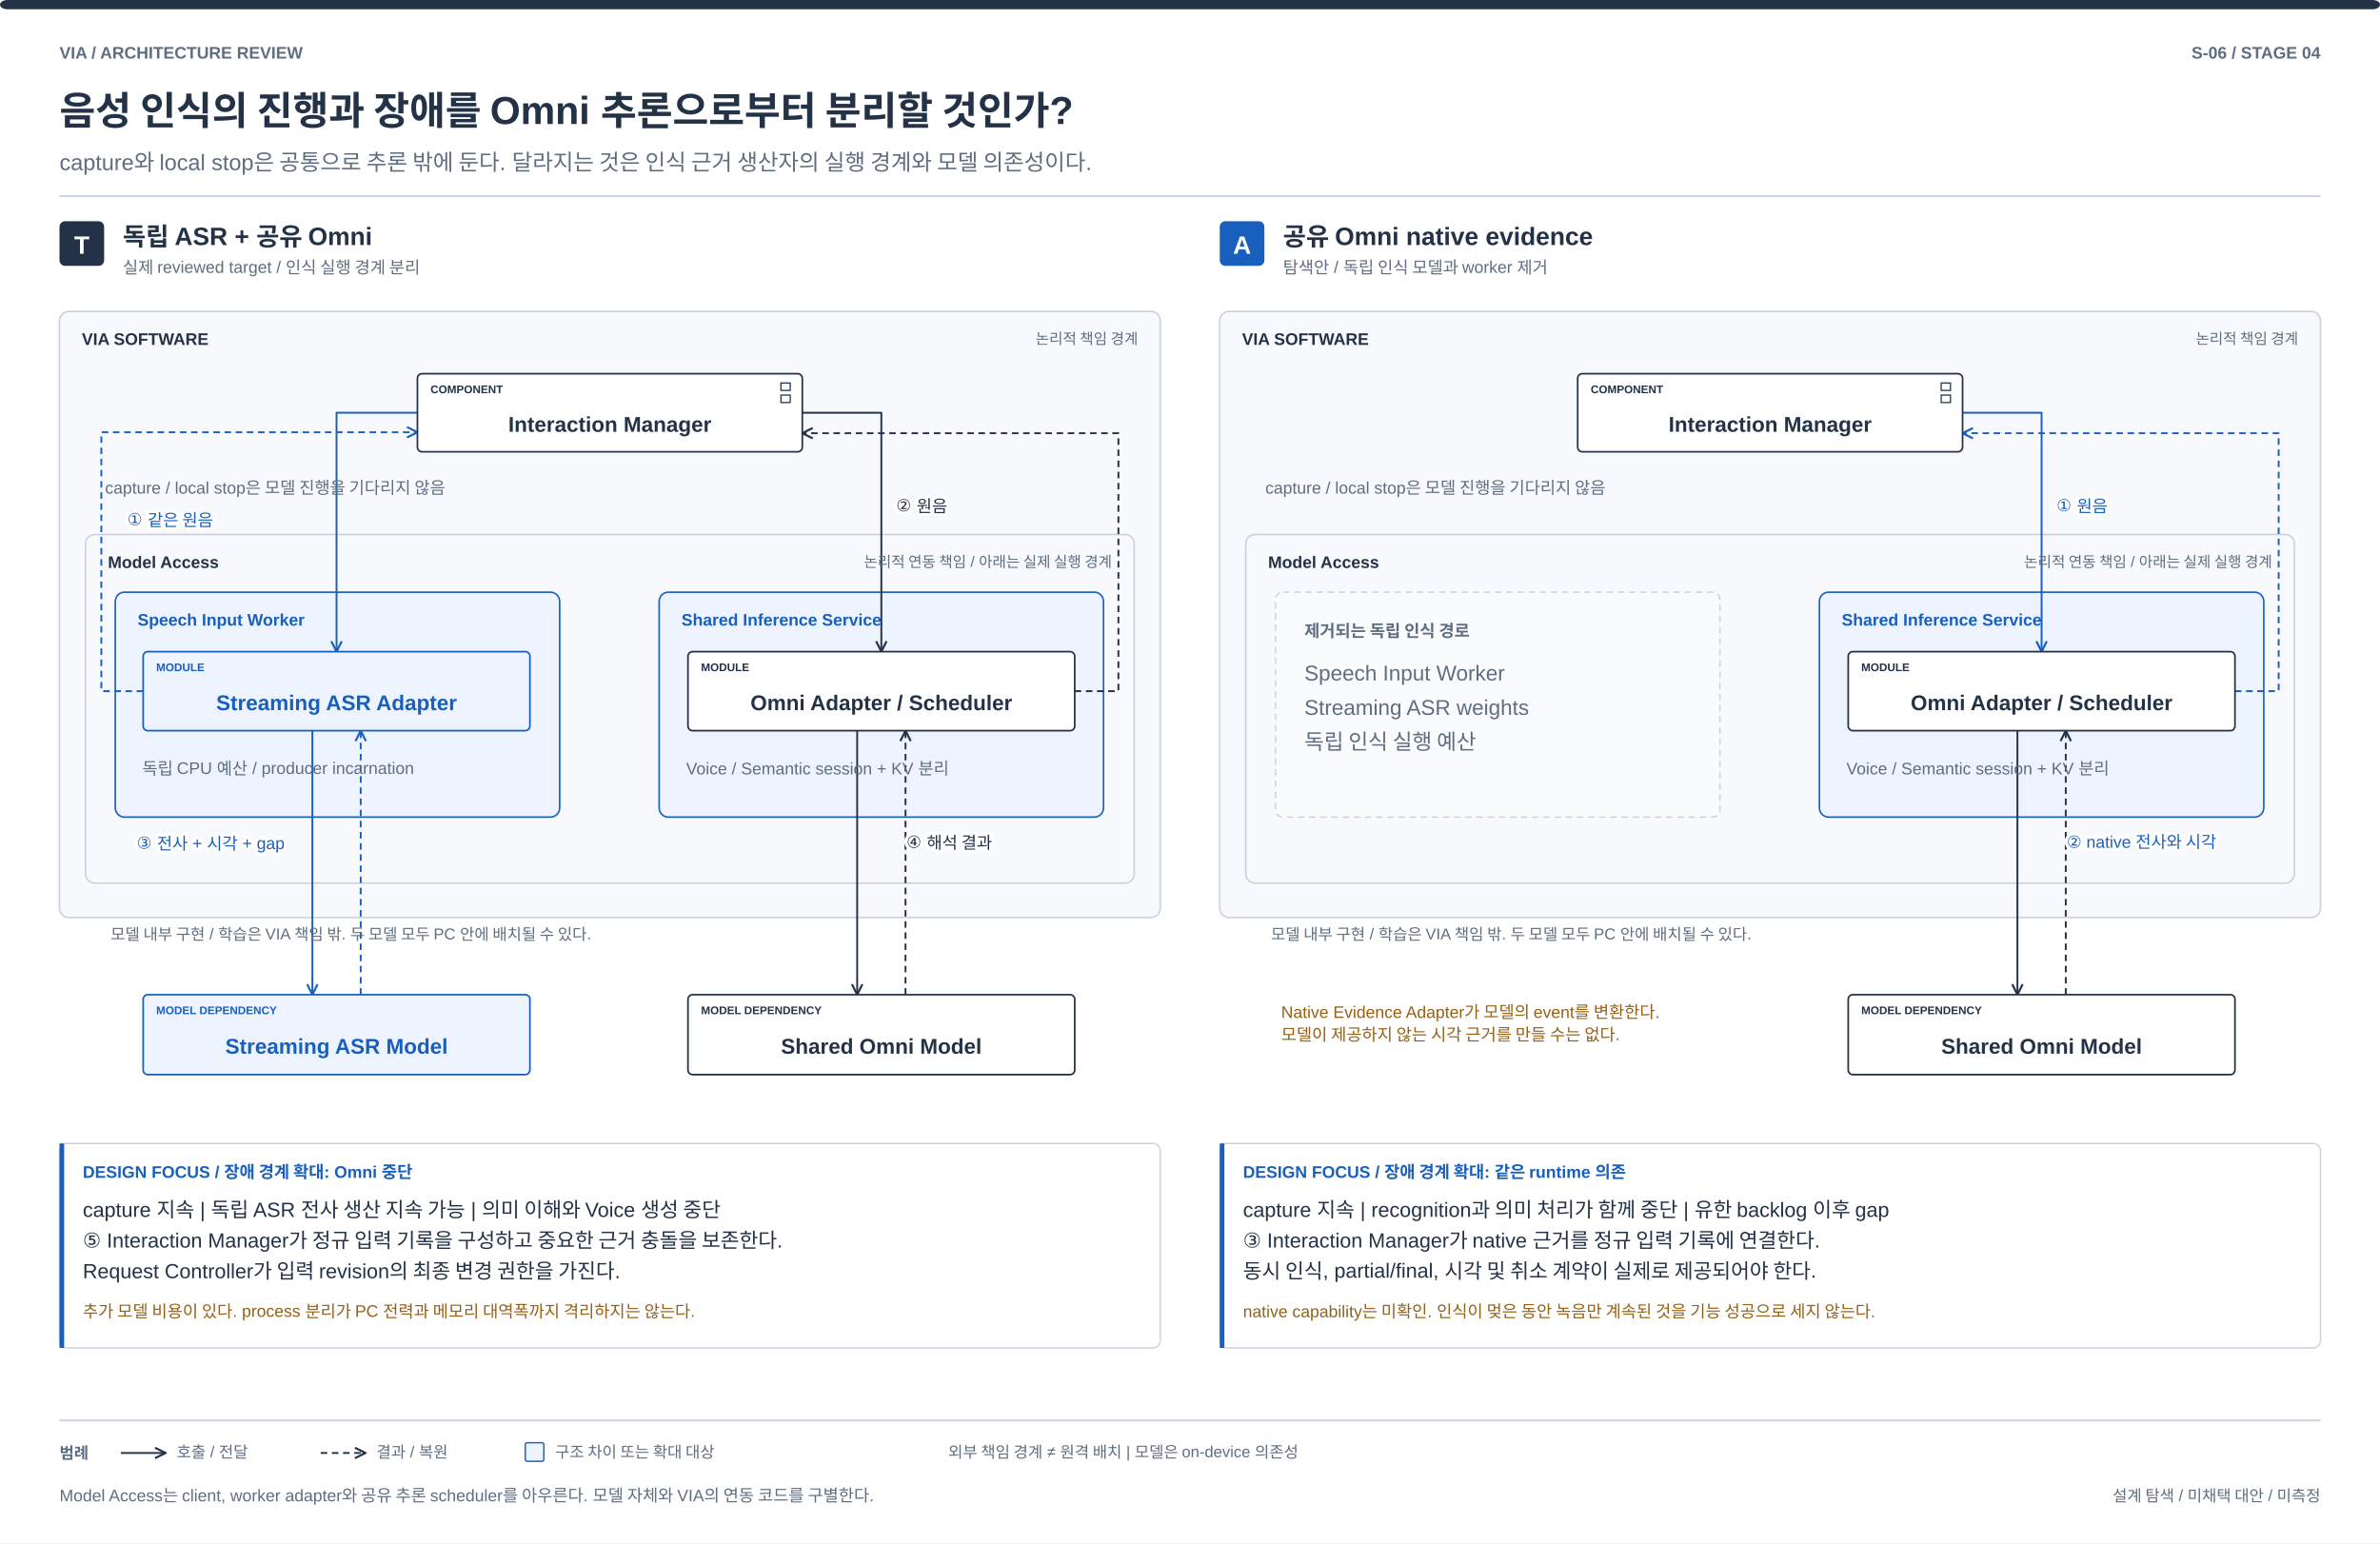
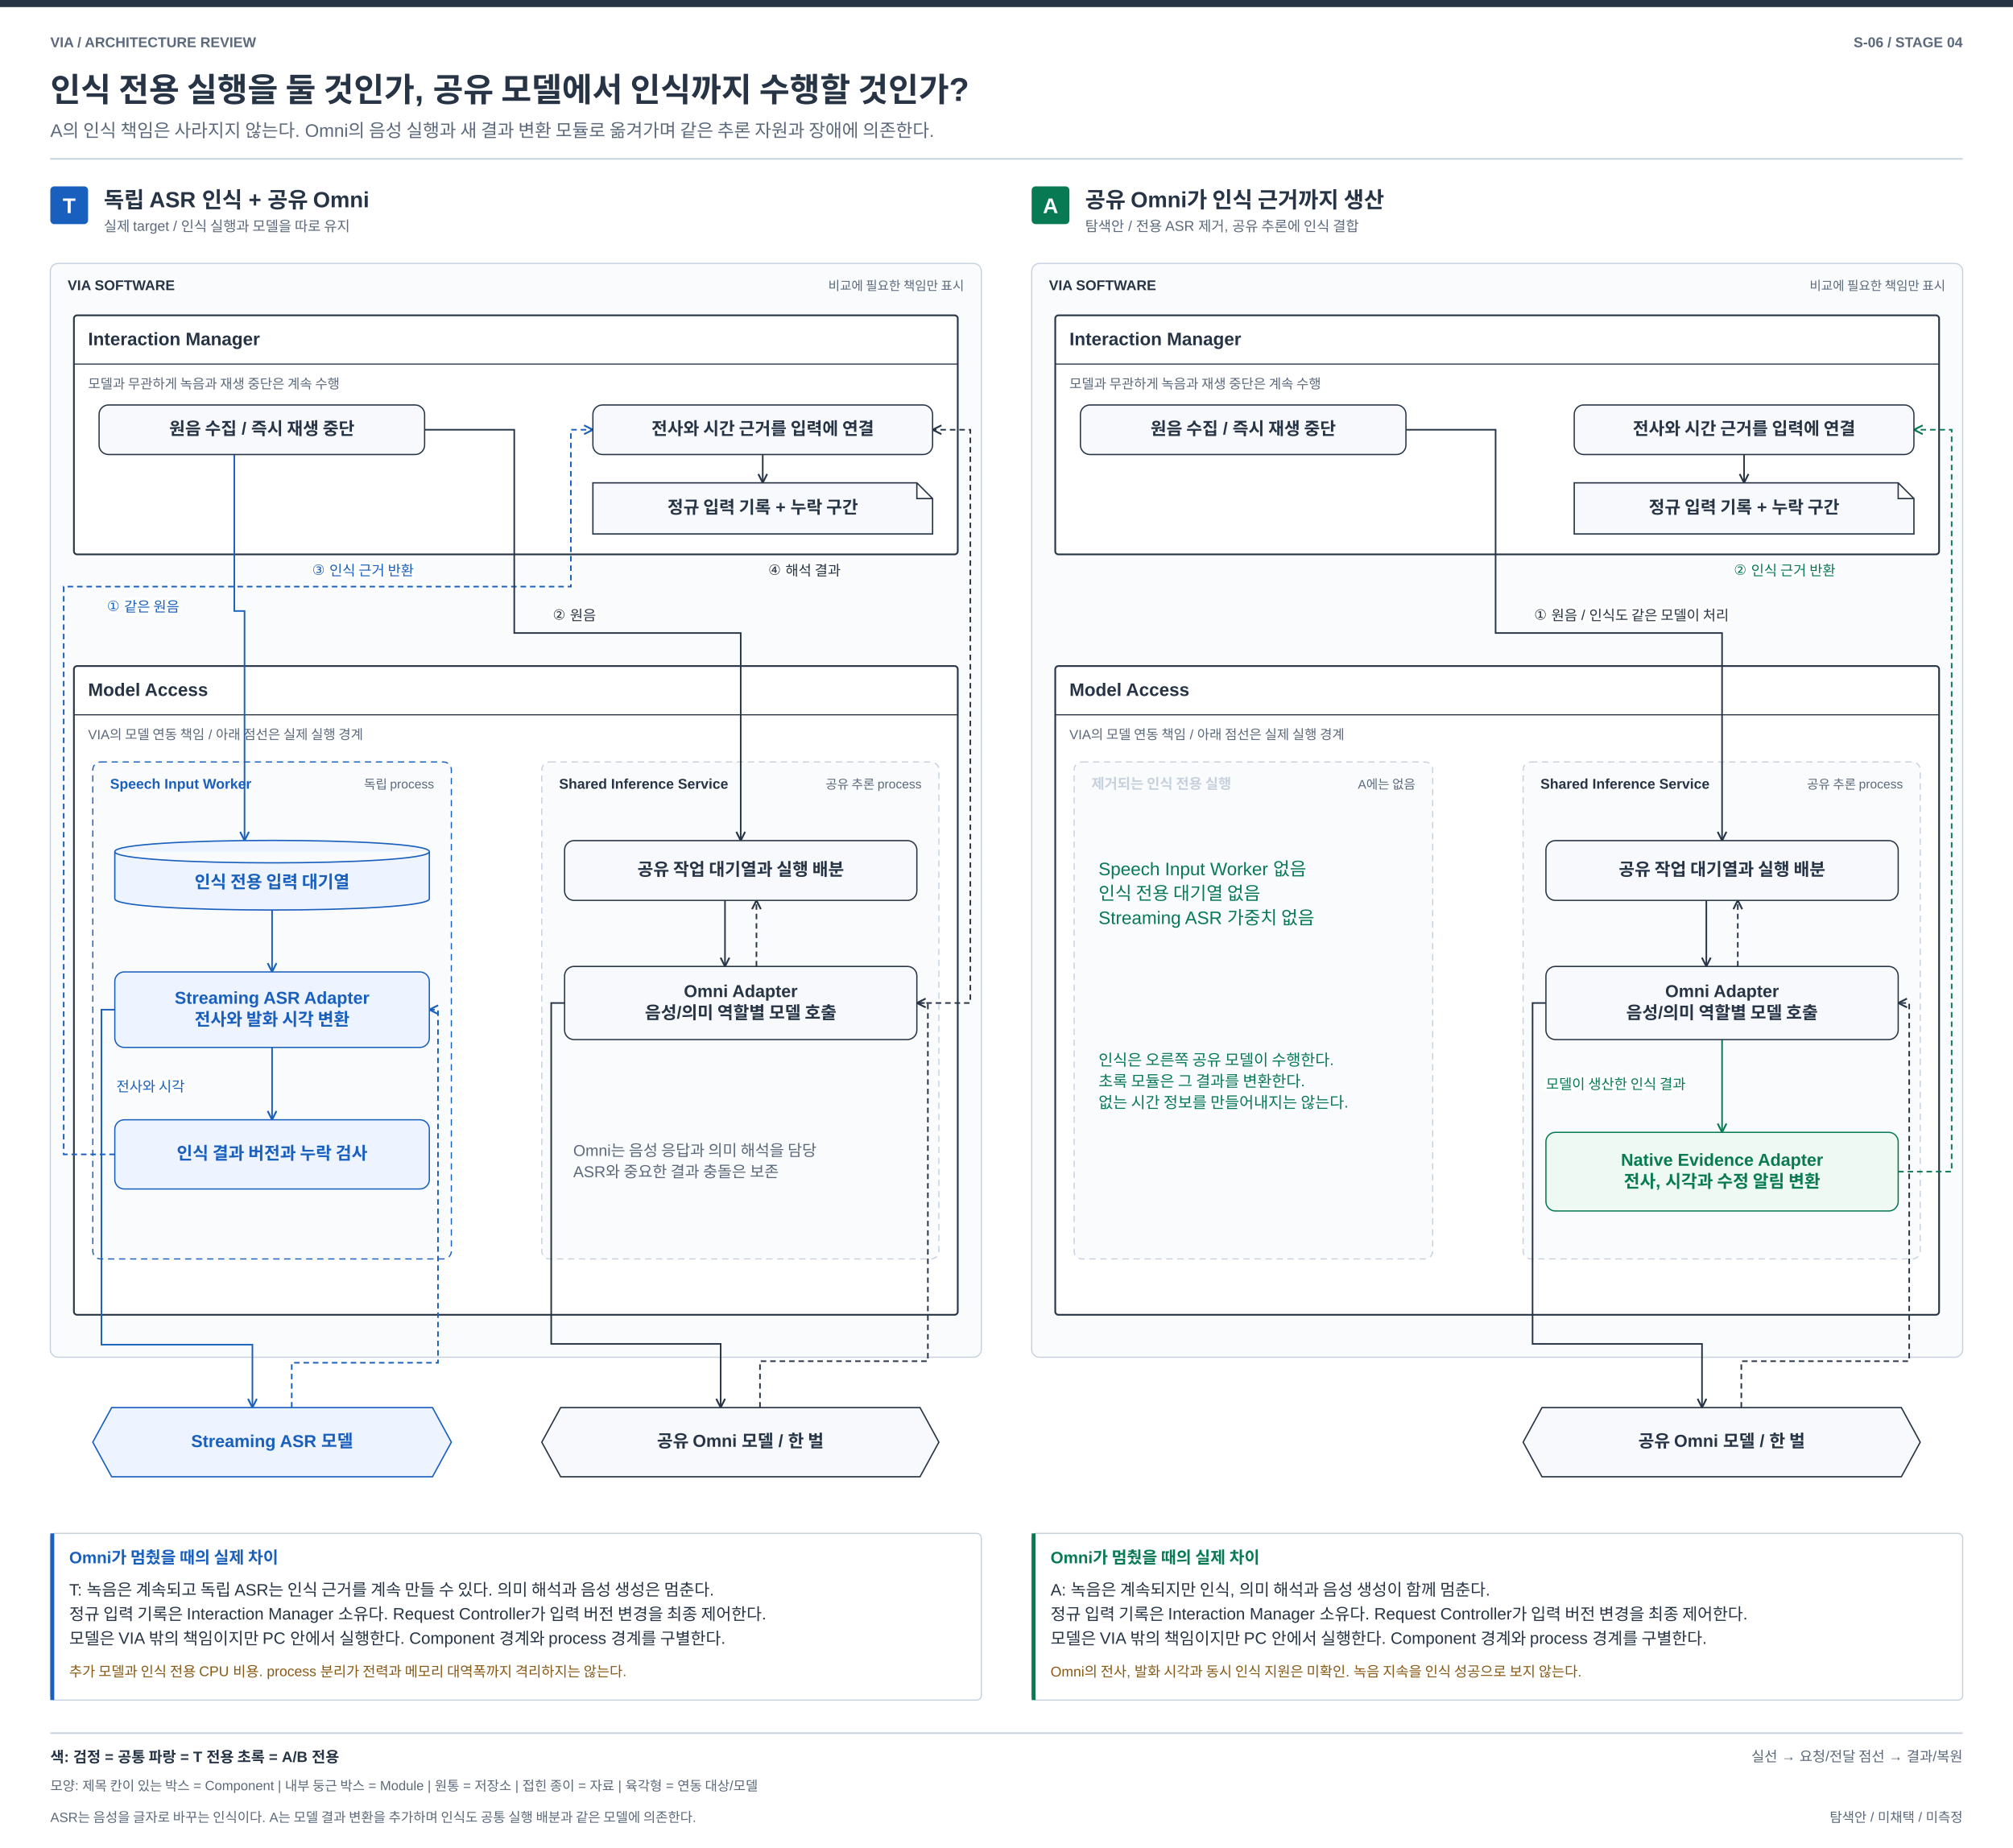
- <svg xmlns="http://www.w3.org/2000/svg" width="2560" height="1660" viewBox="0 0 2560 1660" role="img" aria-labelledby="title">
+ <svg xmlns="http://www.w3.org/2000/svg" width="2560" height="2350" viewBox="0 0 2560 2350" role="img" aria-labelledby="title">
  <defs>
-     <marker id="a233247" viewBox="0 0 10 10" refX="9" refY="5" markerWidth="7" markerHeight="7" orient="auto-start-reverse">
-       <path d="M1 1L9 5L1 9" fill="none" stroke="#233247" stroke-width="1.6" />
+     <marker id="a263445" viewBox="0 0 10 10" refX="9" refY="5" markerWidth="7" markerHeight="7" orient="auto-start-reverse">
+       <path d="M1 1L9 5L1 9" fill="none" stroke="#263445" stroke-width="1.6" />
    </marker>
    <marker id="a195FBD" viewBox="0 0 10 10" refX="9" refY="5" markerWidth="7" markerHeight="7" orient="auto-start-reverse">
      <path d="M1 1L9 5L1 9" fill="none" stroke="#195FBD" stroke-width="1.6" />
    </marker>
+     <marker id="a087A53" viewBox="0 0 10 10" refX="9" refY="5" markerWidth="7" markerHeight="7" orient="auto-start-reverse">
+       <path d="M1 1L9 5L1 9" fill="none" stroke="#087A53" stroke-width="1.6" />
+     </marker>
  </defs>
-   <rect width="2560" height="1660" fill="white" />
+   <rect width="2560" height="2350" fill="white" />
  <g font-family="Arial, Apple SD Gothic Neo, Malgun Gothic, sans-serif">
-     <rect id="e1" x="0" y="0" width="2560" height="10" rx="8" fill="#233247" stroke="none" stroke-width="1.5" />
-     <rect id="e7" x="64" y="238" width="48" height="48" rx="6" fill="#233247" stroke="none" stroke-width="1.5" />
-     <rect id="0-via" x="64" y="335" width="1184" height="652" rx="10" fill="#F7F9FC" stroke="#C9D2DE" stroke-width="1.7" />
-     <rect id="0-ma" x="92" y="575" width="1128" height="375" rx="10" fill="#F7F9FC" stroke="#C9D2DE" stroke-width="1.7" />
-     <rect id="0-runtime" x="709" y="637" width="478" height="242" rx="10" fill="#EDF4FF" stroke="#195FBD" stroke-width="1.7" />
-     <rect id="0-worker" x="124" y="637" width="478" height="242" rx="10" fill="#EDF4FF" stroke="#195FBD" stroke-width="1.7" />
-     <rect id="e42" x="64" y="1230" width="1184" height="220" rx="8" fill="white" stroke="#C9D2DE" stroke-width="1.5" />
-     <rect id="e43" x="64" y="1230" width="5" height="220" rx="0" fill="#195FBD" stroke="none" stroke-width="1.5" />
-     <rect id="e47" x="1312" y="238" width="48" height="48" rx="6" fill="#195FBD" stroke="none" stroke-width="1.5" />
-     <rect id="1-via" x="1312" y="335" width="1184" height="652" rx="10" fill="#F7F9FC" stroke="#C9D2DE" stroke-width="1.7" />
-     <rect id="1-ma" x="1340" y="575" width="1128" height="375" rx="10" fill="#F7F9FC" stroke="#C9D2DE" stroke-width="1.7" />
-     <rect id="1-runtime" x="1957" y="637" width="478" height="242" rx="10" fill="#EDF4FF" stroke="#195FBD" stroke-width="1.7" />
-     <rect id="e70" x="1372" y="637" width="478" height="242" rx="8" fill="#FAFBFD" stroke="#C9D2DE" stroke-width="1.5" stroke-dasharray="7 5" />
-     <rect id="e75" x="1312" y="1230" width="1184" height="220" rx="8" fill="white" stroke="#C9D2DE" stroke-width="1.5" />
-     <rect id="e76" x="1312" y="1230" width="5" height="220" rx="0" fill="#195FBD" stroke="none" stroke-width="1.5" />
-     <rect id="e86" x="565" y="1552" width="20" height="20" rx="2" fill="#EDF4FF" stroke="#195FBD" stroke-width="1.5" />
-     <polyline id="e6" points="64,211 2496,211" fill="none" stroke="#C9D2DE" stroke-width="2" stroke-linejoin="round" />
-     <polyline id="e24" points="922.0,786 922.0,1070" fill="none" stroke="#233247" stroke-width="2" stroke-linejoin="round" marker-end="url(#a233247)" />
-     <polyline id="e25" points="974.0,1070 974.0,786" fill="none" stroke="#233247" stroke-width="2" stroke-linejoin="round" stroke-dasharray="7 5" marker-end="url(#a233247)" />
-     <polyline id="e26" points="863,444.0 948,444 948.0,701" fill="none" stroke="#233247" stroke-width="2" stroke-linejoin="round" marker-end="url(#a233247)" />
-     <polyline id="e28" points="1156,743.5 1203,743.5 1203,466 863,466.0" fill="none" stroke="#233247" stroke-width="2" stroke-linejoin="round" stroke-dasharray="7 5" marker-end="url(#a233247)" />
-     <polyline id="e34" points="449,444.0 362,444 362.0,701" fill="none" stroke="#195FBD" stroke-width="2" stroke-linejoin="round" marker-end="url(#a195FBD)" />
-     <polyline id="e36" points="154,743.5 109,743.5 109,465 449,465.0" fill="none" stroke="#195FBD" stroke-width="2" stroke-linejoin="round" stroke-dasharray="7 5" marker-end="url(#a195FBD)" />
-     <polyline id="e39" points="336.0,786 336.0,1070" fill="none" stroke="#195FBD" stroke-width="2" stroke-linejoin="round" marker-end="url(#a195FBD)" />
-     <polyline id="e40" points="388.0,1070 388.0,786" fill="none" stroke="#195FBD" stroke-width="2" stroke-linejoin="round" stroke-dasharray="7 5" marker-end="url(#a195FBD)" />
-     <polyline id="e64" points="2170.0,786 2170.0,1070" fill="none" stroke="#233247" stroke-width="2" stroke-linejoin="round" marker-end="url(#a233247)" />
-     <polyline id="e65" points="2222.0,1070 2222.0,786" fill="none" stroke="#233247" stroke-width="2" stroke-linejoin="round" stroke-dasharray="7 5" marker-end="url(#a233247)" />
-     <polyline id="e66" points="2111,444.0 2196,444 2196.0,701" fill="none" stroke="#195FBD" stroke-width="2" stroke-linejoin="round" marker-end="url(#a195FBD)" />
-     <polyline id="e68" points="2404,743.5 2451,743.5 2451,466 2111,466.0" fill="none" stroke="#195FBD" stroke-width="2" stroke-linejoin="round" stroke-dasharray="7 5" marker-end="url(#a195FBD)" />
-     <polyline id="e80" points="64,1528 2496,1528" fill="none" stroke="#C9D2DE" stroke-width="2" stroke-linejoin="round" />
-     <polyline id="e82" points="130,1563 178,1563" fill="none" stroke="#233247" stroke-width="2" stroke-linejoin="round" marker-end="url(#a233247)" />
-     <polyline id="e84" points="345,1563 393,1563" fill="none" stroke="#233247" stroke-width="2" stroke-linejoin="round" stroke-dasharray="7 5" marker-end="url(#a233247)" />
-     <g id="0-im" data-node="true">
-       <rect x="449" y="402" width="414" height="84" rx="5" fill="white" stroke="#233247" stroke-width="1.8" />
-       <text x="463" y="423.0" text-anchor="start" font-size="12" font-weight="700" fill="#233247">COMPONENT</text>
-       <path d="M840 412h10v8h-10z M840 425h10v8h-10z" fill="white" stroke="#233247" stroke-width="1.3" />
-       <text x="656.0" y="464.5" text-anchor="middle" font-size="23" font-weight="700" fill="#233247">Interaction Manager</text>
-     </g>
-     <g id="0-omniadapter" data-node="true">
-       <rect x="740" y="701" width="416" height="85" rx="5" fill="white" stroke="#233247" stroke-width="1.8" />
-       <text x="754" y="722.0" text-anchor="start" font-size="12" font-weight="700" fill="#233247">MODULE</text>
-       <text x="948.0" y="764.0" text-anchor="middle" font-size="23" font-weight="700" fill="#233247">Omni Adapter / Scheduler</text>
-     </g>
-     <g id="0-omni" data-node="true">
-       <rect x="740" y="1070" width="416" height="86" rx="5" fill="white" stroke="#233247" stroke-width="1.8" />
-       <text x="754" y="1091.0" text-anchor="start" font-size="12" font-weight="700" fill="#233247">MODEL DEPENDENCY</text>
-       <text x="948.0" y="1133.5" text-anchor="middle" font-size="23" font-weight="700" fill="#233247">Shared Omni Model</text>
-     </g>
-     <g id="0-asradapter" data-node="true">
-       <rect x="154" y="701" width="416" height="85" rx="5" fill="#EDF4FF" stroke="#195FBD" stroke-width="1.8" />
-       <text x="168" y="722.0" text-anchor="start" font-size="12" font-weight="700" fill="#195FBD">MODULE</text>
-       <text x="362.0" y="764.0" text-anchor="middle" font-size="23" font-weight="700" fill="#195FBD">Streaming ASR Adapter</text>
-     </g>
-     <g id="0-asr" data-node="true">
-       <rect x="154" y="1070" width="416" height="86" rx="5" fill="#EDF4FF" stroke="#195FBD" stroke-width="1.8" />
-       <text x="168" y="1091.0" text-anchor="start" font-size="12" font-weight="700" fill="#195FBD">MODEL DEPENDENCY</text>
-       <text x="362.0" y="1133.5" text-anchor="middle" font-size="23" font-weight="700" fill="#195FBD">Streaming ASR Model</text>
-     </g>
-     <g id="1-im" data-node="true">
-       <rect x="1697" y="402" width="414" height="84" rx="5" fill="white" stroke="#233247" stroke-width="1.8" />
-       <text x="1711" y="423.0" text-anchor="start" font-size="12" font-weight="700" fill="#233247">COMPONENT</text>
-       <path d="M2088 412h10v8h-10z M2088 425h10v8h-10z" fill="white" stroke="#233247" stroke-width="1.3" />
-       <text x="1904.0" y="464.5" text-anchor="middle" font-size="23" font-weight="700" fill="#233247">Interaction Manager</text>
-     </g>
-     <g id="1-omniadapter" data-node="true">
-       <rect x="1988" y="701" width="416" height="85" rx="5" fill="white" stroke="#233247" stroke-width="1.8" />
-       <text x="2002" y="722.0" text-anchor="start" font-size="12" font-weight="700" fill="#233247">MODULE</text>
-       <text x="2196.0" y="764.0" text-anchor="middle" font-size="23" font-weight="700" fill="#233247">Omni Adapter / Scheduler</text>
-     </g>
-     <g id="1-omni" data-node="true">
-       <rect x="1988" y="1070" width="416" height="86" rx="5" fill="white" stroke="#233247" stroke-width="1.8" />
-       <text x="2002" y="1091.0" text-anchor="start" font-size="12" font-weight="700" fill="#233247">MODEL DEPENDENCY</text>
-       <text x="2196.0" y="1133.5" text-anchor="middle" font-size="23" font-weight="700" fill="#233247">Shared Omni Model</text>
+     <rect id="e1" x="0" y="0" width="2560" height="9" rx="0" fill="#263445" stroke="none" stroke-width="1.5" />
+     <rect id="e7" x="64" y="237" width="48" height="48" rx="5" fill="#195FBD" stroke="none" stroke-width="1.5" />
+     <rect id="0-via" x="64" y="335" width="1184" height="1391" rx="10" fill="#FAFBFD" stroke="#C7D1DD" stroke-width="1.5" />
+     <rect id="e51" x="64" y="1950" width="1184" height="212" rx="6" fill="white" stroke="#C7D1DD" stroke-width="1.5" />
+     <rect id="e52" x="64" y="1950" width="5" height="212" rx="0" fill="#195FBD" stroke="none" stroke-width="1.5" />
+     <rect id="e56" x="1312" y="237" width="48" height="48" rx="5" fill="#087A53" stroke="none" stroke-width="1.5" />
+     <rect id="1-via" x="1312" y="335" width="1184" height="1391" rx="10" fill="#FAFBFD" stroke="#C7D1DD" stroke-width="1.5" />
+     <rect id="e91" x="1312" y="1950" width="1184" height="212" rx="6" fill="white" stroke="#C7D1DD" stroke-width="1.5" />
+     <rect id="e92" x="1312" y="1950" width="5" height="212" rx="0" fill="#087A53" stroke="none" stroke-width="1.5" />
+     <g id="0-im" data-component="true">
+       <rect x="94" y="401" width="1124" height="304" rx="4" fill="white" stroke="#263445" stroke-width="2.2" />
+       <path d="M94 463H1218" stroke="#263445" stroke-width="1.4" />
+       <text x="112" y="439.0" text-anchor="start" font-size="23" font-weight="700" fill="#263445">Interaction Manager</text>
+       <text x="112" y="494.0" text-anchor="start" font-size="17" font-weight="400" fill="#5B697B">모델과 무관하게 녹음과 재생 중단은 계속 수행</text>
+     </g>
+     <g id="0-ma" data-component="true">
+       <rect x="94" y="847" width="1124" height="825" rx="4" fill="white" stroke="#263445" stroke-width="2.2" />
+       <path d="M94 909H1218" stroke="#263445" stroke-width="1.4" />
+       <text x="112" y="885.0" text-anchor="start" font-size="23" font-weight="700" fill="#263445">Model Access</text>
+       <text x="112" y="940.0" text-anchor="start" font-size="17" font-weight="400" fill="#5B697B">VIA의 모델 연동 책임 / 아래 점선은 실제 실행 경계</text>
+     </g>
+     <g id="1-im" data-component="true">
+       <rect x="1342" y="401" width="1124" height="304" rx="4" fill="white" stroke="#263445" stroke-width="2.2" />
+       <path d="M1342 463H2466" stroke="#263445" stroke-width="1.4" />
+       <text x="1360" y="439.0" text-anchor="start" font-size="23" font-weight="700" fill="#263445">Interaction Manager</text>
+       <text x="1360" y="494.0" text-anchor="start" font-size="17" font-weight="400" fill="#5B697B">모델과 무관하게 녹음과 재생 중단은 계속 수행</text>
+     </g>
+     <g id="1-ma" data-component="true">
+       <rect x="1342" y="847" width="1124" height="825" rx="4" fill="white" stroke="#263445" stroke-width="2.2" />
+       <path d="M1342 909H2466" stroke="#263445" stroke-width="1.4" />
+       <text x="1360" y="885.0" text-anchor="start" font-size="23" font-weight="700" fill="#263445">Model Access</text>
+       <text x="1360" y="940.0" text-anchor="start" font-size="17" font-weight="400" fill="#5B697B">VIA의 모델 연동 책임 / 아래 점선은 실제 실행 경계</text>
+     </g>
+     <rect id="0-asrprocess" x="118" y="969" width="456" height="632" rx="10" fill="#FAFBFD" stroke="#195FBD" stroke-width="1.5" stroke-dasharray="8 6" />
+     <rect id="0-omniprocess" x="689" y="969" width="505" height="632" rx="10" fill="#FAFBFD" stroke="#C7D1DD" stroke-width="1.5" stroke-dasharray="8 6" />
+     <rect id="1-asrprocess" x="1366" y="969" width="456" height="632" rx="10" fill="#FAFBFD" stroke="#C7D1DD" stroke-width="1.5" stroke-dasharray="8 6" />
+     <rect id="1-omniprocess" x="1937" y="969" width="505" height="632" rx="10" fill="#FAFBFD" stroke="#C7D1DD" stroke-width="1.5" stroke-dasharray="8 6" />
+     <polyline id="e6" points="64,202 2496,202" fill="none" stroke="#C7D1DD" stroke-width="2" />
+     <polyline id="e18" points="970.0,578 970.0,614" fill="none" stroke="#263445" stroke-width="2" marker-end="url(#a263445)" />
+     <polyline id="e29" points="298.0,578 298,777 311,777 311.0,1069" fill="none" stroke="#195FBD" stroke-width="2" marker-end="url(#a195FBD)" />
+     <polyline id="e31" points="346.0,1157 346.0,1236" fill="none" stroke="#195FBD" stroke-width="2" marker-end="url(#a195FBD)" />
+     <polyline id="e32" points="346.0,1332 346.0,1424" fill="none" stroke="#195FBD" stroke-width="2" marker-end="url(#a195FBD)" />
+     <polyline id="e34" points="146,1468.0 81,1468 81,746 726,746 726,546.5 754,546.5" fill="none" stroke="#195FBD" stroke-width="2" stroke-dasharray="7 5" marker-end="url(#a195FBD)" />
+     <polyline id="e38" points="922.0,1145 922.0,1229" fill="none" stroke="#263445" stroke-width="2" marker-end="url(#a263445)" />
+     <polyline id="e39" points="962.0,1229 962.0,1145" fill="none" stroke="#263445" stroke-width="2" stroke-dasharray="7 5" marker-end="url(#a263445)" />
+     <polyline id="e40" points="540,546.5 654,546.5 654,805 942,805 942.0,1069" fill="none" stroke="#263445" stroke-width="2" marker-end="url(#a263445)" />
+     <polyline id="e43" points="1166,1275.5 1234,1275.5 1234,546.5 1186,546.5" fill="none" stroke="#263445" stroke-width="2" stroke-dasharray="7 5" marker-end="url(#a263445)" />
+     <polyline id="e46" points="146,1284.0 129,1284 129,1710 321,1710 321.0,1790" fill="none" stroke="#195FBD" stroke-width="2" marker-end="url(#a195FBD)" />
+     <polyline id="e47" points="371.0,1790 371,1733 557,1733 557,1284 546,1284.0" fill="none" stroke="#195FBD" stroke-width="2" stroke-dasharray="7 5" marker-end="url(#a195FBD)" />
+     <polyline id="e49" points="718,1275.5 701,1275.5 701,1709 916.5,1709 916.5,1790" fill="none" stroke="#263445" stroke-width="2" marker-end="url(#a263445)" />
+     <polyline id="e50" points="966.5,1790 966.5,1731 1180,1731 1180,1275.5 1166,1275.5" fill="none" stroke="#263445" stroke-width="2" stroke-dasharray="7 5" marker-end="url(#a263445)" />
+     <polyline id="e67" points="2218.0,578 2218.0,614" fill="none" stroke="#263445" stroke-width="2" marker-end="url(#a263445)" />
+     <polyline id="e79" points="2170.0,1145 2170.0,1229" fill="none" stroke="#263445" stroke-width="2" marker-end="url(#a263445)" />
+     <polyline id="e80" points="2210.0,1229 2210.0,1145" fill="none" stroke="#263445" stroke-width="2" stroke-dasharray="7 5" marker-end="url(#a263445)" />
+     <polyline id="e81" points="1788,546.5 1902,546.5 1902,805 2190,805 2190.0,1069" fill="none" stroke="#263445" stroke-width="2" marker-end="url(#a263445)" />
+     <polyline id="e84" points="2190.0,1322 2190.0,1440" fill="none" stroke="#087A53" stroke-width="2" marker-end="url(#a087A53)" />
+     <polyline id="e86" points="2414,1490.0 2482,1490 2482,546.5 2434,546.5" fill="none" stroke="#087A53" stroke-width="2" stroke-dasharray="7 5" marker-end="url(#a087A53)" />
+     <polyline id="e89" points="1966,1275.5 1949,1275.5 1949,1709 2164.5,1709 2164.5,1790" fill="none" stroke="#263445" stroke-width="2" marker-end="url(#a263445)" />
+     <polyline id="e90" points="2214.5,1790 2214.5,1731 2428,1731 2428,1275.5 2414,1275.5" fill="none" stroke="#263445" stroke-width="2" stroke-dasharray="7 5" marker-end="url(#a263445)" />
+     <polyline id="e96" points="64,2204 2496,2204" fill="none" stroke="#C7D1DD" stroke-width="2" />
+     <g id="0-capture" data-node="true" data-x="126" data-y="515" data-w="414" data-h="63">
+       <rect x="126" y="515" width="414" height="63" rx="12" fill="#F7F9FC" stroke="#263445" stroke-width="1.6" />
+       <text x="333.0" y="552.75" text-anchor="middle" font-size="22" font-weight="700" fill="#263445">원음 수집 / 즉시 재생 중단</text>
+     </g>
+     <g id="0-normalize" data-node="true" data-x="754" data-y="515" data-w="432" data-h="63">
+       <rect x="754" y="515" width="432" height="63" rx="12" fill="#F7F9FC" stroke="#263445" stroke-width="1.6" />
+       <text x="970.0" y="552.75" text-anchor="middle" font-size="22" font-weight="700" fill="#263445">전사와 시간 근거를 입력에 연결</text>
+     </g>
+     <g id="0-record" data-node="true" data-x="754" data-y="614" data-w="432" data-h="65">
+       <path d="M754 614H1166L1186 634V679H754Z M1166 614V634H1186" fill="#F7F9FC" stroke="#263445" stroke-width="1.7" />
+       <text x="970.0" y="652.75" text-anchor="middle" font-size="22" font-weight="700" fill="#263445">정규 입력 기록 + 누락 구간</text>
+     </g>
+     <g id="0-asrqueue" data-node="true" data-x="146" data-y="1069" data-w="400" data-h="88">
+       <path d="M146 1083C146 1064 546 1064 546 1083V1143C546 1162 146 1162 146 1143Z M146 1083C146 1102 546 1102 546 1083" fill="#EEF4FF" stroke="#195FBD" stroke-width="1.7" />
+       <text x="346.0" y="1129.25" text-anchor="middle" font-size="22" font-weight="700" fill="#195FBD">인식 전용 입력 대기열</text>
+     </g>
+     <g id="0-asr" data-node="true" data-x="146" data-y="1236" data-w="400" data-h="96">
+       <rect x="146" y="1236" width="400" height="96" rx="12" fill="#EEF4FF" stroke="#195FBD" stroke-width="1.6" />
+       <text x="346.0" y="1276.5" text-anchor="middle" font-size="22" font-weight="700" fill="#195FBD">Streaming ASR Adapter</text>
+       <text x="346.0" y="1304.0" text-anchor="middle" font-size="22" font-weight="700" fill="#195FBD">전사와 발화 시각 변환</text>
+     </g>
+     <g id="0-revision" data-node="true" data-x="146" data-y="1424" data-w="400" data-h="88">
+       <rect x="146" y="1424" width="400" height="88" rx="12" fill="#EEF4FF" stroke="#195FBD" stroke-width="1.6" />
+       <text x="346.0" y="1474.25" text-anchor="middle" font-size="22" font-weight="700" fill="#195FBD">인식 결과 버전과 누락 검사</text>
+     </g>
+     <g id="0-scheduler" data-node="true" data-x="718" data-y="1069" data-w="448" data-h="76">
+       <rect x="718" y="1069" width="448" height="76" rx="12" fill="#F7F9FC" stroke="#263445" stroke-width="1.6" />
+       <text x="942.0" y="1113.25" text-anchor="middle" font-size="22" font-weight="700" fill="#263445">공유 작업 대기열과 실행 배분</text>
+     </g>
+     <g id="0-omni" data-node="true" data-x="718" data-y="1229" data-w="448" data-h="93">
+       <rect x="718" y="1229" width="448" height="93" rx="12" fill="#F7F9FC" stroke="#263445" stroke-width="1.6" />
+       <text x="942.0" y="1268.0" text-anchor="middle" font-size="22" font-weight="700" fill="#263445">Omni Adapter</text>
+       <text x="942.0" y="1295.5" text-anchor="middle" font-size="22" font-weight="700" fill="#263445">음성/의미 역할별 모델 호출</text>
+     </g>
+     <g id="0-asrmodel" data-node="true" data-x="118" data-y="1790" data-w="456" data-h="88">
+       <path d="M142 1790H550L574 1834.0L550 1878H142L118 1834.0Z" fill="#EEF4FF" stroke="#195FBD" stroke-width="1.7" />
+       <text x="346.0" y="1840.25" text-anchor="middle" font-size="22" font-weight="700" fill="#195FBD">Streaming ASR 모델</text>
+     </g>
+     <g id="0-omnimodel" data-node="true" data-x="689" data-y="1790" data-w="505" data-h="88">
+       <path d="M713 1790H1170L1194 1834.0L1170 1878H713L689 1834.0Z" fill="#F7F9FC" stroke="#263445" stroke-width="1.7" />
+       <text x="941.5" y="1840.25" text-anchor="middle" font-size="22" font-weight="700" fill="#263445">공유 Omni 모델 / 한 벌</text>
+     </g>
+     <g id="1-capture" data-node="true" data-x="1374" data-y="515" data-w="414" data-h="63">
+       <rect x="1374" y="515" width="414" height="63" rx="12" fill="#F7F9FC" stroke="#263445" stroke-width="1.6" />
+       <text x="1581.0" y="552.75" text-anchor="middle" font-size="22" font-weight="700" fill="#263445">원음 수집 / 즉시 재생 중단</text>
+     </g>
+     <g id="1-normalize" data-node="true" data-x="2002" data-y="515" data-w="432" data-h="63">
+       <rect x="2002" y="515" width="432" height="63" rx="12" fill="#F7F9FC" stroke="#263445" stroke-width="1.6" />
+       <text x="2218.0" y="552.75" text-anchor="middle" font-size="22" font-weight="700" fill="#263445">전사와 시간 근거를 입력에 연결</text>
+     </g>
+     <g id="1-record" data-node="true" data-x="2002" data-y="614" data-w="432" data-h="65">
+       <path d="M2002 614H2414L2434 634V679H2002Z M2414 614V634H2434" fill="#F7F9FC" stroke="#263445" stroke-width="1.7" />
+       <text x="2218.0" y="652.75" text-anchor="middle" font-size="22" font-weight="700" fill="#263445">정규 입력 기록 + 누락 구간</text>
+     </g>
+     <g id="1-scheduler" data-node="true" data-x="1966" data-y="1069" data-w="448" data-h="76">
+       <rect x="1966" y="1069" width="448" height="76" rx="12" fill="#F7F9FC" stroke="#263445" stroke-width="1.6" />
+       <text x="2190.0" y="1113.25" text-anchor="middle" font-size="22" font-weight="700" fill="#263445">공유 작업 대기열과 실행 배분</text>
+     </g>
+     <g id="1-omni" data-node="true" data-x="1966" data-y="1229" data-w="448" data-h="93">
+       <rect x="1966" y="1229" width="448" height="93" rx="12" fill="#F7F9FC" stroke="#263445" stroke-width="1.6" />
+       <text x="2190.0" y="1268.0" text-anchor="middle" font-size="22" font-weight="700" fill="#263445">Omni Adapter</text>
+       <text x="2190.0" y="1295.5" text-anchor="middle" font-size="22" font-weight="700" fill="#263445">음성/의미 역할별 모델 호출</text>
+     </g>
+     <g id="1-native" data-node="true" data-x="1966" data-y="1440" data-w="448" data-h="100">
+       <rect x="1966" y="1440" width="448" height="100" rx="12" fill="#EDF9F2" stroke="#087A53" stroke-width="1.6" />
+       <text x="2190.0" y="1482.5" text-anchor="middle" font-size="22" font-weight="700" fill="#087A53">Native Evidence Adapter</text>
+       <text x="2190.0" y="1510.0" text-anchor="middle" font-size="22" font-weight="700" fill="#087A53">전사, 시각과 수정 알림 변환</text>
+     </g>
+     <g id="1-omnimodel" data-node="true" data-x="1937" data-y="1790" data-w="505" data-h="88">
+       <path d="M1961 1790H2418L2442 1834.0L2418 1878H1961L1937 1834.0Z" fill="#F7F9FC" stroke="#263445" stroke-width="1.7" />
+       <text x="2189.5" y="1840.25" text-anchor="middle" font-size="22" font-weight="700" fill="#263445">공유 Omni 모델 / 한 벌</text>
    </g>
    <g id="e2">
-       <text x="64" y="63.0" text-anchor="start" font-size="18" font-weight="700" fill="#5E6D80">VIA  /  ARCHITECTURE REVIEW</text>
+       <text x="64" y="60.0" text-anchor="start" font-size="18" font-weight="700" fill="#5B697B">VIA  /  ARCHITECTURE REVIEW</text>
    </g>
    <g id="e3">
-       <text x="2496" y="63.0" text-anchor="end" font-size="18" font-weight="700" fill="#5E6D80">S-06   /   STAGE 04</text>
+       <text x="2496" y="60.0" text-anchor="end" font-size="18" font-weight="700" fill="#5B697B">S-06  /  STAGE 04</text>
    </g>
    <g id="e4">
-       <text x="64" y="134.0" text-anchor="start" font-size="42" font-weight="700" fill="#233247">음성 인식의 진행과 장애를 Omni 추론으로부터 분리할 것인가?</text>
+       <text x="64" y="129.0" text-anchor="start" font-size="42" font-weight="700" fill="#263445">인식 전용 실행을 둘 것인가, 공유 모델에서 인식까지 수행할 것인가?</text>
    </g>
    <g id="e5">
-       <text x="64" y="183.0" text-anchor="start" font-size="24" font-weight="400" fill="#5E6D80">capture와 local stop은 공통으로 추론 밖에 둔다. 달라지는 것은 인식 근거 생산자의 실행 경계와 모델 의존성이다.</text>
+       <text x="64" y="174.0" text-anchor="start" font-size="23" font-weight="400" fill="#5B697B">A의 인식 책임은 사라지지 않는다. Omni의 음성 실행과 새 결과 변환 모듈로 옮겨가며 같은 추론 자원과 장애에 의존한다.</text>
    </g>
    <g id="e8">
-       <text x="88" y="273.0" text-anchor="middle" font-size="27" font-weight="700" fill="white">T</text>
+       <text x="88" y="271.0" text-anchor="middle" font-size="27" font-weight="700" fill="white">T</text>
    </g>
    <g id="e9">
-       <text x="132" y="264.0" text-anchor="start" font-size="27" font-weight="700" fill="#233247">독립 ASR + 공유 Omni</text>
+       <text x="132" y="264.0" text-anchor="start" font-size="28" font-weight="700" fill="#263445">독립 ASR 인식 + 공유 Omni</text>
    </g>
    <g id="e10">
-       <text x="132" y="294.0" text-anchor="start" font-size="18" font-weight="400" fill="#5E6D80">실제 reviewed target / 인식 실행 경계 분리</text>
+       <text x="132" y="294.0" text-anchor="start" font-size="18" font-weight="400" fill="#5B697B">실제 target / 인식 실행과 모델을 따로 유지</text>
    </g>
    <g id="e12">
-       <text x="88" y="371.0" text-anchor="start" font-size="18" font-weight="700" fill="#233247">VIA SOFTWARE</text>
+       <text x="86" y="369.0" text-anchor="start" font-size="18" font-weight="700" fill="#263445">VIA SOFTWARE</text>
    </g>
    <g id="e13">
-       <text x="1224" y="370.0" text-anchor="end" font-size="16" font-weight="400" fill="#5E6D80">논리적 책임 경계</text>
-     </g>
-     <g id="e15">
-       <text x="113" y="531.0" text-anchor="start" font-size="18" font-weight="400" fill="#5E6D80">capture / local stop은 모델 진행을 기다리지 않음</text>
-     </g>
-     <g id="e17">
-       <text x="116" y="611.0" text-anchor="start" font-size="18" font-weight="700" fill="#233247">Model Access</text>
-     </g>
-     <g id="e18">
-       <text x="1196" y="610.0" text-anchor="end" font-size="16" font-weight="400" fill="#5E6D80">논리적 연동 책임 / 아래는 실제 실행 경계</text>
-     </g>
-     <g id="e20">
-       <text x="733" y="673.0" text-anchor="start" font-size="18" font-weight="700" fill="#195FBD">Shared Inference Service</text>
+       <text x="1226" y="369.0" text-anchor="end" font-size="16" font-weight="400" fill="#5B697B">비교에 필요한 책임만 표시</text>
+     </g>
+     <g id="e21">
+       <text x="140" y="1003.0" text-anchor="start" font-size="18" font-weight="700" fill="#195FBD">Speech Input Worker</text>
    </g>
    <g id="e22">
-       <text x="738" y="833.0" text-anchor="start" font-size="18" font-weight="400" fill="#5E6D80">Voice / Semantic session + KV 분리</text>
-     </g>
-     <g id="e27" paint-order="stroke" stroke="white" stroke-width="7" stroke-linejoin="round">
-       <text x="964" y="550.0" text-anchor="start" font-size="18" font-weight="400" fill="#233247">② 원음</text>
-     </g>
-     <g id="e29" paint-order="stroke" stroke="white" stroke-width="7" stroke-linejoin="round">
-       <text x="975" y="912.0" text-anchor="start" font-size="18" font-weight="400" fill="#233247">④ 해석 결과</text>
-     </g>
-     <g id="e31">
-       <text x="148" y="673.0" text-anchor="start" font-size="18" font-weight="700" fill="#195FBD">Speech Input Worker</text>
-     </g>
-     <g id="e33">
-       <text x="153" y="833.0" text-anchor="start" font-size="18" font-weight="400" fill="#5E6D80">독립 CPU 예산 / producer incarnation</text>
+       <text x="552" y="1003.0" text-anchor="end" font-size="16" font-weight="400" fill="#5B697B">독립 process</text>
+     </g>
+     <g id="e24">
+       <text x="711" y="1003.0" text-anchor="start" font-size="18" font-weight="700" fill="#263445">Shared Inference Service</text>
+     </g>
+     <g id="e25">
+       <text x="1172" y="1003.0" text-anchor="end" font-size="16" font-weight="400" fill="#5B697B">공유 추론 process</text>
+     </g>
+     <g id="e30" paint-order="stroke" stroke="white" stroke-width="7" stroke-linejoin="round">
+       <text x="136" y="777.0" text-anchor="start" font-size="18" font-weight="400" fill="#195FBD">① 같은 원음</text>
+     </g>
+     <g id="e33" paint-order="stroke" stroke="white" stroke-width="7" stroke-linejoin="round">
+       <text x="148" y="1388.0" text-anchor="start" font-size="18" font-weight="400" fill="#195FBD">전사와 시각</text>
    </g>
    <g id="e35" paint-order="stroke" stroke="white" stroke-width="7" stroke-linejoin="round">
-       <text x="137" y="565.0" text-anchor="start" font-size="18" font-weight="400" fill="#195FBD">① 같은 원음</text>
-     </g>
-     <g id="e37" paint-order="stroke" stroke="white" stroke-width="7" stroke-linejoin="round">
-       <text x="147" y="913.0" text-anchor="start" font-size="18" font-weight="400" fill="#195FBD">③ 전사 + 시각 + gap</text>
-     </g>
-     <g id="e41">
-       <text x="119" y="1011.0" text-anchor="start" font-size="17" font-weight="400" fill="#5E6D80">모델 내부 구현 / 학습은 VIA 책임 밖. 두 모델 모두 PC 안에 배치될 수 있다.</text>
-     </g>
-     <g id="e44">
-       <text x="89" y="1267.0" text-anchor="start" font-size="18" font-weight="700" fill="#195FBD">DESIGN FOCUS  /  장애 경계 확대: Omni 중단</text>
-     </g>
-     <g id="e45">
-       <text x="89" y="1309" text-anchor="start" font-size="22" font-weight="400" fill="#233247">capture 지속 | 독립 ASR 전사 생산 지속 가능 | 의미 이해와 Voice 생성 중단</text>
-       <text x="89" y="1342" text-anchor="start" font-size="22" font-weight="400" fill="#233247">⑤ Interaction Manager가 정규 입력 기록을 구성하고 중요한 근거 충돌을 보존한다.</text>
-       <text x="89" y="1375" text-anchor="start" font-size="22" font-weight="400" fill="#233247">Request Controller가 입력 revision의 최종 변경 권한을 가진다.</text>
-     </g>
-     <g id="e46">
-       <text x="89" y="1417.0" text-anchor="start" font-size="18" font-weight="400" fill="#956016">추가 모델 비용이 있다. process 분리가 PC 전력과 메모리 대역폭까지 격리하지는 않는다.</text>
-     </g>
-     <g id="e48">
-       <text x="1336" y="273.0" text-anchor="middle" font-size="27" font-weight="700" fill="white">A</text>
-     </g>
-     <g id="e49">
-       <text x="1380" y="264.0" text-anchor="start" font-size="27" font-weight="700" fill="#233247">공유 Omni native evidence</text>
-     </g>
-     <g id="e50">
-       <text x="1380" y="294.0" text-anchor="start" font-size="18" font-weight="400" fill="#5E6D80">탐색안 / 독립 인식 모델과 worker 제거</text>
-     </g>
-     <g id="e52">
-       <text x="1336" y="371.0" text-anchor="start" font-size="18" font-weight="700" fill="#233247">VIA SOFTWARE</text>
+       <text x="397" y="731.0" text-anchor="start" font-size="18" font-weight="400" fill="#195FBD">③ 인식 근거 반환</text>
+     </g>
+     <g id="e41" paint-order="stroke" stroke="white" stroke-width="7" stroke-linejoin="round">
+       <text x="703" y="788.0" text-anchor="start" font-size="18" font-weight="400" fill="#263445">② 원음</text>
+     </g>
+     <g id="e42">
+       <text x="729" y="1470.0" text-anchor="start" font-size="20" font-weight="400" fill="#5B697B">Omni는 음성 응답과 의미 해석을 담당</text>
+       <text x="729" y="1497.0" text-anchor="start" font-size="20" font-weight="400" fill="#5B697B">ASR와 중요한 결과 충돌은 보존</text>
+     </g>
+     <g id="e44" paint-order="stroke" stroke="white" stroke-width="7" stroke-linejoin="round">
+       <text x="977" y="731.0" text-anchor="start" font-size="18" font-weight="400" fill="#263445">④ 해석 결과</text>
    </g>
    <g id="e53">
-       <text x="2472" y="370.0" text-anchor="end" font-size="16" font-weight="400" fill="#5E6D80">논리적 책임 경계</text>
+       <text x="88" y="1988.0" text-anchor="start" font-size="21" font-weight="700" fill="#195FBD">Omni가 멈췄을 때의 실제 차이</text>
+     </g>
+     <g id="e54">
+       <text x="88" y="2029" text-anchor="start" font-size="21" font-weight="400" fill="#263445">T: 녹음은 계속되고 독립 ASR는 인식 근거를 계속 만들 수 있다. 의미 해석과 음성 생성은 멈춘다.</text>
+       <text x="88" y="2060" text-anchor="start" font-size="21" font-weight="400" fill="#263445">정규 입력 기록은 Interaction Manager 소유다. Request Controller가 입력 버전 변경을 최종 제어한다.</text>
+       <text x="88" y="2091" text-anchor="start" font-size="21" font-weight="400" fill="#263445">모델은 VIA 밖의 책임이지만 PC 안에서 실행한다. Component 경계와 process 경계를 구별한다.</text>
    </g>
    <g id="e55">
-       <text x="1361" y="531.0" text-anchor="start" font-size="18" font-weight="400" fill="#5E6D80">capture / local stop은 모델 진행을 기다리지 않음</text>
+       <text x="88" y="2132.0" text-anchor="start" font-size="18" font-weight="400" fill="#895914">추가 모델과 인식 전용 CPU 비용. process 분리가 전력과 메모리 대역폭까지 격리하지는 않는다.</text>
    </g>
    <g id="e57">
-       <text x="1364" y="611.0" text-anchor="start" font-size="18" font-weight="700" fill="#233247">Model Access</text>
+       <text x="1336" y="271.0" text-anchor="middle" font-size="27" font-weight="700" fill="white">A</text>
    </g>
    <g id="e58">
-       <text x="2444" y="610.0" text-anchor="end" font-size="16" font-weight="400" fill="#5E6D80">논리적 연동 책임 / 아래는 실제 실행 경계</text>
-     </g>
-     <g id="e60">
-       <text x="1981" y="673.0" text-anchor="start" font-size="18" font-weight="700" fill="#195FBD">Shared Inference Service</text>
+       <text x="1380" y="264.0" text-anchor="start" font-size="28" font-weight="700" fill="#263445">공유 Omni가 인식 근거까지 생산</text>
+     </g>
+     <g id="e59">
+       <text x="1380" y="294.0" text-anchor="start" font-size="18" font-weight="400" fill="#5B697B">탐색안 / 전용 ASR 제거, 공유 추론에 인식 결합</text>
+     </g>
+     <g id="e61">
+       <text x="1334" y="369.0" text-anchor="start" font-size="18" font-weight="700" fill="#263445">VIA SOFTWARE</text>
    </g>
    <g id="e62">
-       <text x="1986" y="833.0" text-anchor="start" font-size="18" font-weight="400" fill="#5E6D80">Voice / Semantic session + KV 분리</text>
-     </g>
-     <g id="e67" paint-order="stroke" stroke="white" stroke-width="7" stroke-linejoin="round">
-       <text x="2212" y="550.0" text-anchor="start" font-size="18" font-weight="400" fill="#195FBD">① 원음</text>
-     </g>
-     <g id="e69" paint-order="stroke" stroke="white" stroke-width="7" stroke-linejoin="round">
-       <text x="2223" y="912.0" text-anchor="start" font-size="18" font-weight="400" fill="#195FBD">② native 전사와 시각</text>
+       <text x="2474" y="369.0" text-anchor="end" font-size="16" font-weight="400" fill="#5B697B">비교에 필요한 책임만 표시</text>
+     </g>
+     <g id="e70">
+       <text x="1388" y="1003.0" text-anchor="start" font-size="18" font-weight="700" fill="#C7D1DD">제거되는 인식 전용 실행</text>
    </g>
    <g id="e71">
-       <text x="1403" y="685.0" text-anchor="start" font-size="18" font-weight="700" fill="#5E6D80">제거되는 독립 인식 경로</text>
-     </g>
-     <g id="e72">
-       <text x="1403" y="732" text-anchor="start" font-size="23" font-weight="400" fill="#5E6D80">Speech Input Worker</text>
-       <text x="1403" y="769" text-anchor="start" font-size="23" font-weight="400" fill="#5E6D80">Streaming ASR weights</text>
-       <text x="1403" y="806" text-anchor="start" font-size="23" font-weight="400" fill="#5E6D80">독립 인식 실행 예산</text>
+       <text x="1800" y="1003.0" text-anchor="end" font-size="16" font-weight="400" fill="#5B697B">A에는 없음</text>
    </g>
    <g id="e73">
-       <text x="1378" y="1095.0" text-anchor="start" font-size="18" font-weight="400" fill="#956016">Native Evidence Adapter가 모델의 event를 변환한다.</text>
-       <text x="1378" y="1119.3" text-anchor="start" font-size="18" font-weight="400" fill="#956016">모델이 제공하지 않는 시각 근거를 만들 수는 없다.</text>
+       <text x="1959" y="1003.0" text-anchor="start" font-size="18" font-weight="700" fill="#263445">Shared Inference Service</text>
    </g>
    <g id="e74">
-       <text x="1367" y="1011.0" text-anchor="start" font-size="17" font-weight="400" fill="#5E6D80">모델 내부 구현 / 학습은 VIA 책임 밖. 두 모델 모두 PC 안에 배치될 수 있다.</text>
-     </g>
-     <g id="e77">
-       <text x="1337" y="1267.0" text-anchor="start" font-size="18" font-weight="700" fill="#195FBD">DESIGN FOCUS  /  장애 경계 확대: 같은 runtime 의존</text>
-     </g>
-     <g id="e78">
-       <text x="1337" y="1309" text-anchor="start" font-size="22" font-weight="400" fill="#233247">capture 지속 | recognition과 의미 처리가 함께 중단 | 유한 backlog 이후 gap</text>
-       <text x="1337" y="1342" text-anchor="start" font-size="22" font-weight="400" fill="#233247">③ Interaction Manager가 native 근거를 정규 입력 기록에 연결한다.</text>
-       <text x="1337" y="1375" text-anchor="start" font-size="22" font-weight="400" fill="#233247">동시 인식, partial/final, 시각 및 취소 계약이 실제로 제공되어야 한다.</text>
-     </g>
-     <g id="e79">
-       <text x="1337" y="1417.0" text-anchor="start" font-size="18" font-weight="400" fill="#956016">native capability는 미확인. 인식이 멎은 동안 녹음만 계속된 것을 기능 성공으로 세지 않는다.</text>
-     </g>
-     <g id="e81">
-       <text x="64" y="1569.0" text-anchor="start" font-size="17" font-weight="700" fill="#5E6D80">범례</text>
-     </g>
-     <g id="e83">
-       <text x="190" y="1568.0" text-anchor="start" font-size="17" font-weight="400" fill="#5E6D80">호출 / 전달</text>
-     </g>
-     <g id="e85">
-       <text x="405" y="1568.0" text-anchor="start" font-size="17" font-weight="400" fill="#5E6D80">결과 / 복원</text>
-     </g>
-     <g id="e87">
-       <text x="597" y="1568.0" text-anchor="start" font-size="17" font-weight="400" fill="#5E6D80">구조 차이 또는 확대 대상</text>
-     </g>
-     <g id="e88">
-       <text x="1020" y="1568.0" text-anchor="start" font-size="17" font-weight="400" fill="#5E6D80">외부 책임 경계 ≠ 원격 배치  |  모델은 on-device 의존성</text>
-     </g>
-     <g id="e89">
-       <text x="64" y="1615.0" text-anchor="start" font-size="18" font-weight="400" fill="#5E6D80">Model Access는 client, worker adapter와 공유 추론 scheduler를 아우른다. 모델 자체와 VIA의 연동 코드를 구별한다.</text>
-     </g>
-     <g id="e90">
-       <text x="2496" y="1615.0" text-anchor="end" font-size="17" font-weight="400" fill="#5E6D80">설계 탐색  /  미채택 대안  /  미측정</text>
+       <text x="2420" y="1003.0" text-anchor="end" font-size="16" font-weight="400" fill="#5B697B">공유 추론 process</text>
+     </g>
+     <g id="e75">
+       <text x="1397" y="1113.0" text-anchor="start" font-size="23" font-weight="400" fill="#087A53">Speech Input Worker 없음</text>
+       <text x="1397" y="1144.05" text-anchor="start" font-size="23" font-weight="400" fill="#087A53">인식 전용 대기열 없음</text>
+       <text x="1397" y="1175.1" text-anchor="start" font-size="23" font-weight="400" fill="#087A53">Streaming ASR 가중치 없음</text>
+     </g>
+     <g id="e76">
+       <text x="1397" y="1355.0" text-anchor="start" font-size="20" font-weight="400" fill="#087A53">인식은 오른쪽 공유 모델이 수행한다.</text>
+       <text x="1397" y="1382.0" text-anchor="start" font-size="20" font-weight="400" fill="#087A53">초록 모듈은 그 결과를 변환한다.</text>
+       <text x="1397" y="1409.0" text-anchor="start" font-size="20" font-weight="400" fill="#087A53">없는 시간 정보를 만들어내지는 않는다.</text>
+     </g>
+     <g id="e82" paint-order="stroke" stroke="white" stroke-width="7" stroke-linejoin="round">
+       <text x="1951" y="788.0" text-anchor="start" font-size="18" font-weight="400" fill="#263445">① 원음 / 인식도 같은 모델이 처리</text>
+     </g>
+     <g id="e85" paint-order="stroke" stroke="white" stroke-width="7" stroke-linejoin="round">
+       <text x="1966" y="1385.0" text-anchor="start" font-size="18" font-weight="400" fill="#087A53">모델이 생산한 인식 결과</text>
+     </g>
+     <g id="e87" paint-order="stroke" stroke="white" stroke-width="7" stroke-linejoin="round">
+       <text x="2205" y="731.0" text-anchor="start" font-size="18" font-weight="400" fill="#087A53">② 인식 근거 반환</text>
+     </g>
+     <g id="e93">
+       <text x="1336" y="1988.0" text-anchor="start" font-size="21" font-weight="700" fill="#087A53">Omni가 멈췄을 때의 실제 차이</text>
+     </g>
+     <g id="e94">
+       <text x="1336" y="2029" text-anchor="start" font-size="21" font-weight="400" fill="#263445">A: 녹음은 계속되지만 인식, 의미 해석과 음성 생성이 함께 멈춘다.</text>
+       <text x="1336" y="2060" text-anchor="start" font-size="21" font-weight="400" fill="#263445">정규 입력 기록은 Interaction Manager 소유다. Request Controller가 입력 버전 변경을 최종 제어한다.</text>
+       <text x="1336" y="2091" text-anchor="start" font-size="21" font-weight="400" fill="#263445">모델은 VIA 밖의 책임이지만 PC 안에서 실행한다. Component 경계와 process 경계를 구별한다.</text>
+     </g>
+     <g id="e95">
+       <text x="1336" y="2132.0" text-anchor="start" font-size="18" font-weight="400" fill="#895914">Omni의 전사, 발화 시각과 동시 인식 지원은 미확인. 녹음 지속을 인식 성공으로 보지 않는다.</text>
+     </g>
+     <g id="e97">
+       <text x="64" y="2241.0" text-anchor="start" font-size="19" font-weight="700" fill="#263445">색:  검정 = 공통     파랑 = T 전용     초록 = A/B 전용</text>
+     </g>
+     <g id="e98">
+       <text x="2496" y="2240.0" text-anchor="end" font-size="18" font-weight="400" fill="#5B697B">실선 → 요청/전달     점선 → 결과/복원</text>
+     </g>
+     <g id="e99">
+       <text x="64" y="2277.0" text-anchor="start" font-size="17" font-weight="400" fill="#5B697B">모양:  제목 칸이 있는 박스 = Component   |   내부 둥근 박스 = Module   |   원통 = 저장소   |   접힌 종이 = 자료   |   육각형 = 연동 대상/모델</text>
+     </g>
+     <g id="e100">
+       <text x="64" y="2317.0" text-anchor="start" font-size="17" font-weight="400" fill="#5B697B">ASR는 음성을 글자로 바꾸는 인식이다. A는 모델 결과 변환을 추가하며 인식도 공통 실행 배분과 같은 모델에 의존한다.</text>
+     </g>
+     <g id="e101">
+       <text x="2496" y="2317.0" text-anchor="end" font-size="17" font-weight="400" fill="#5B697B">탐색안 / 미채택 / 미측정</text>
    </g>
  </g>
</svg>
